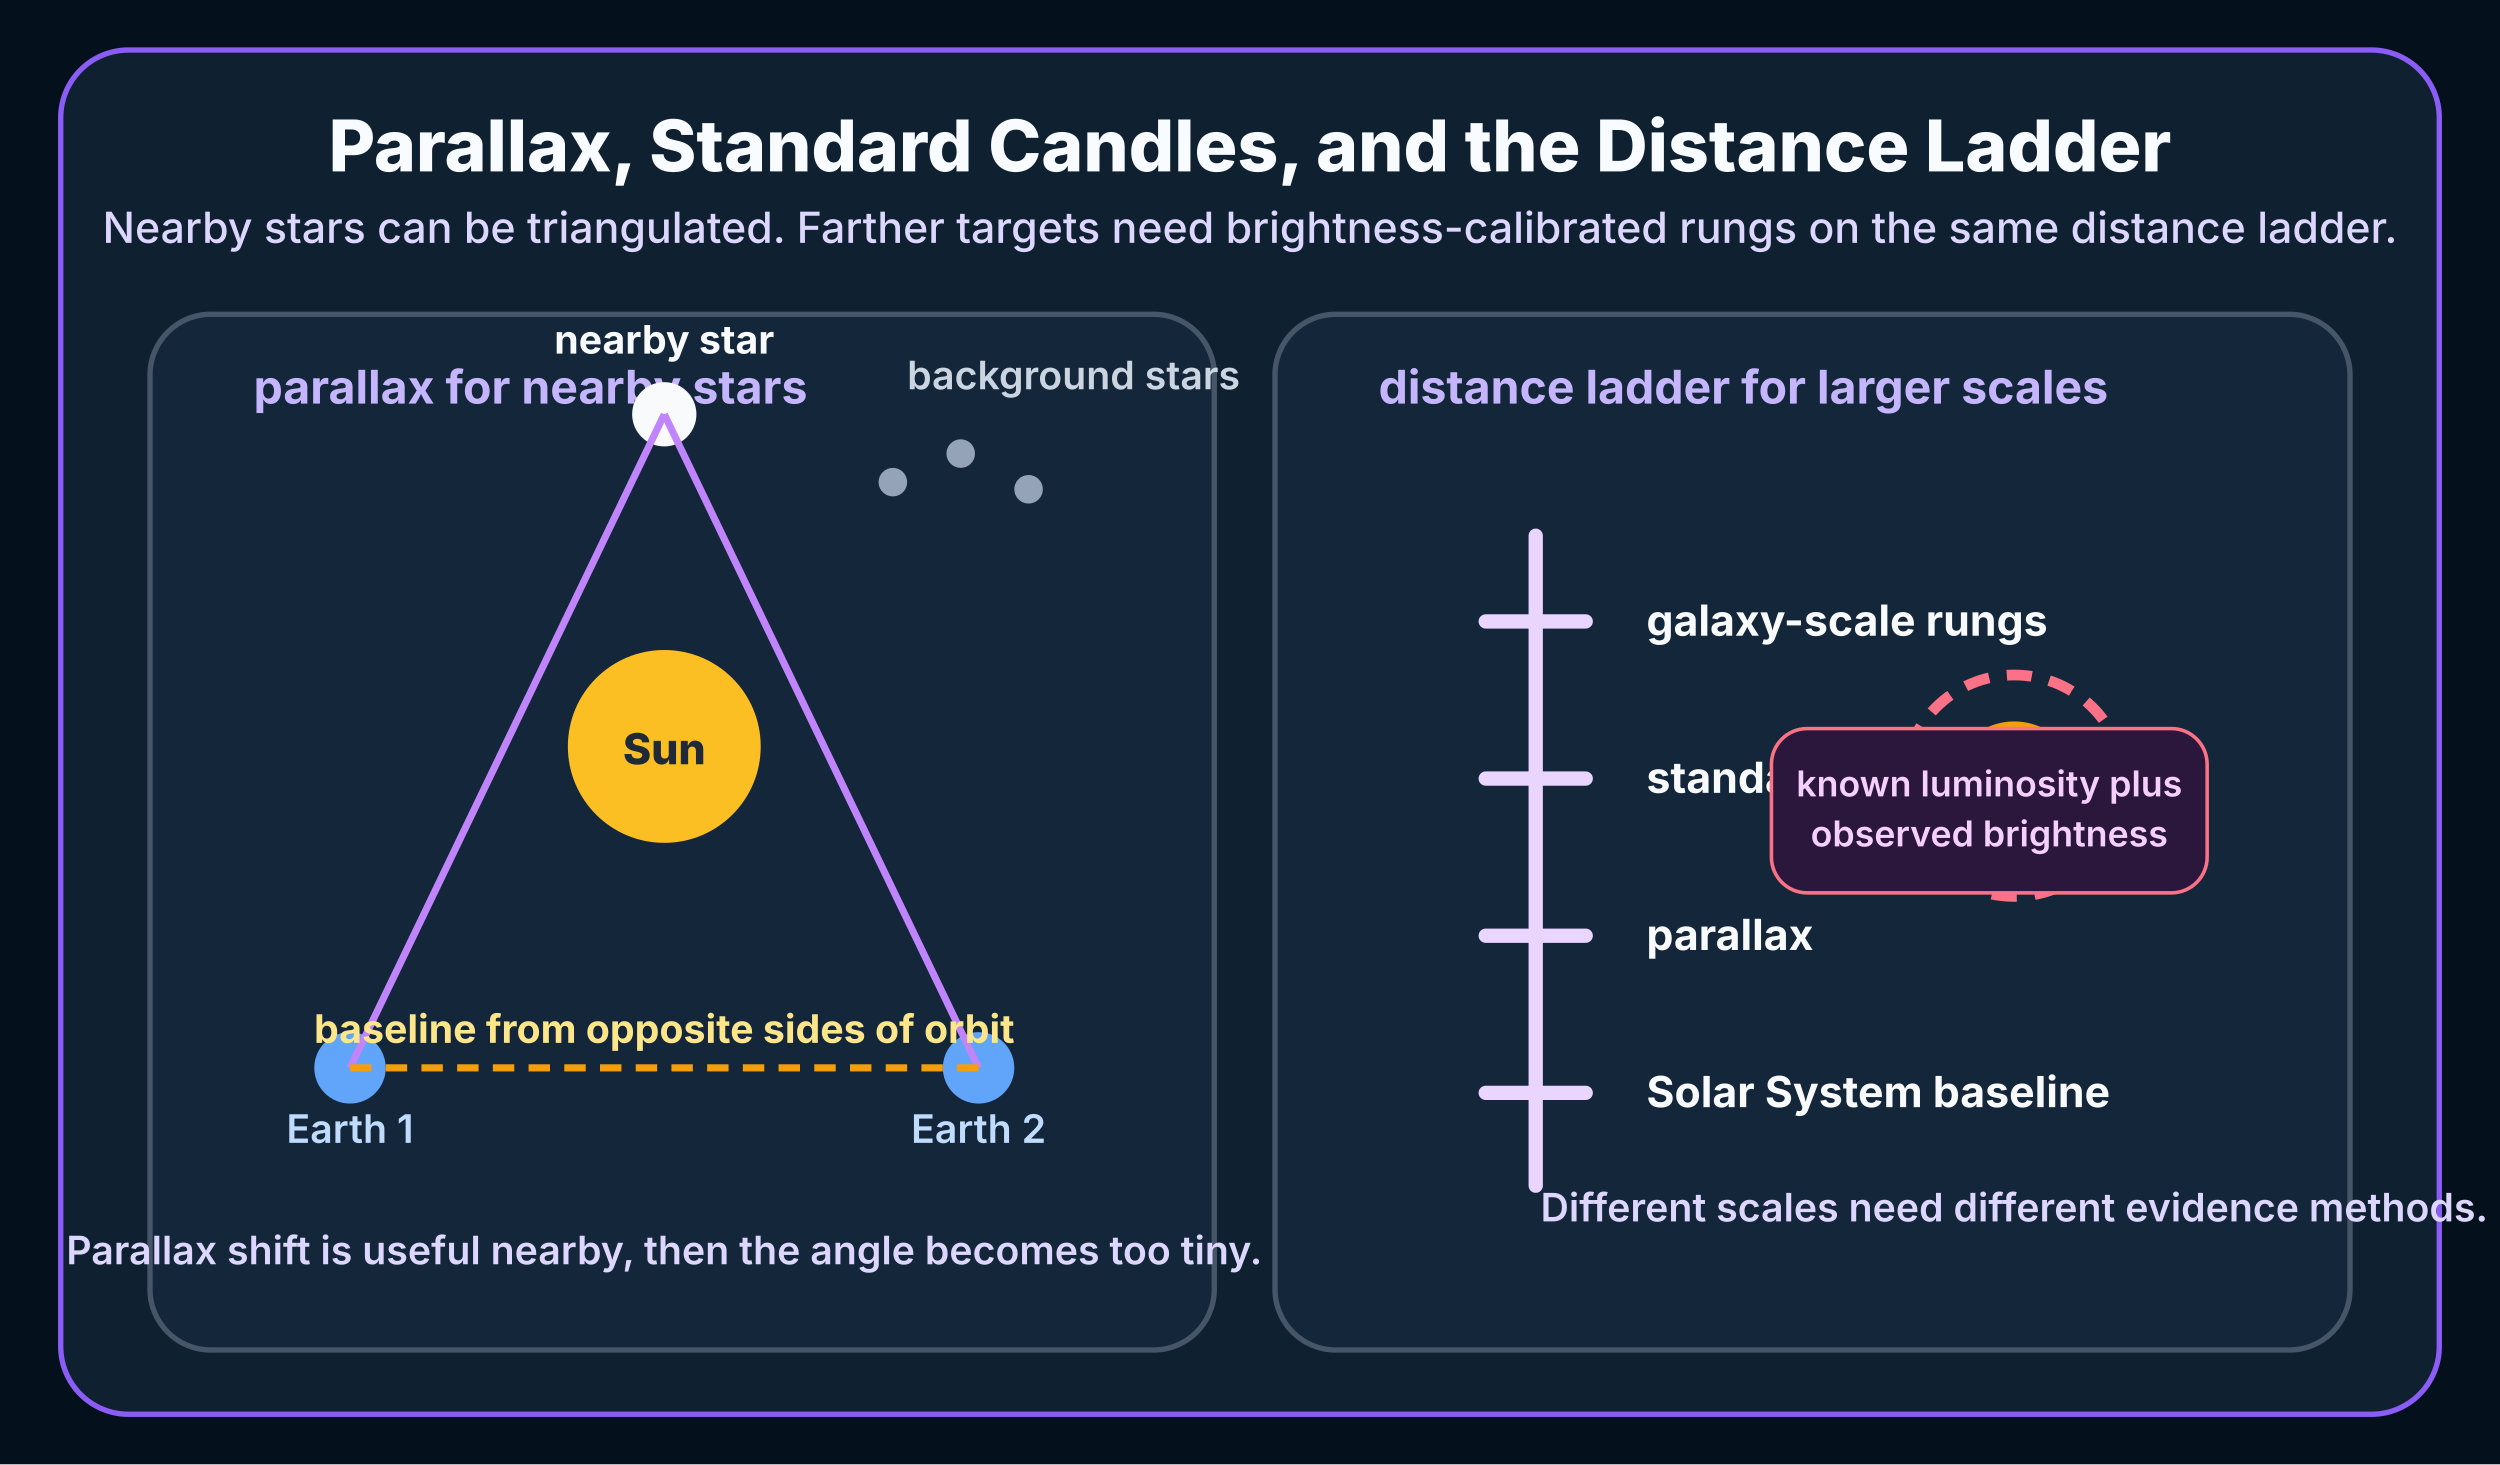
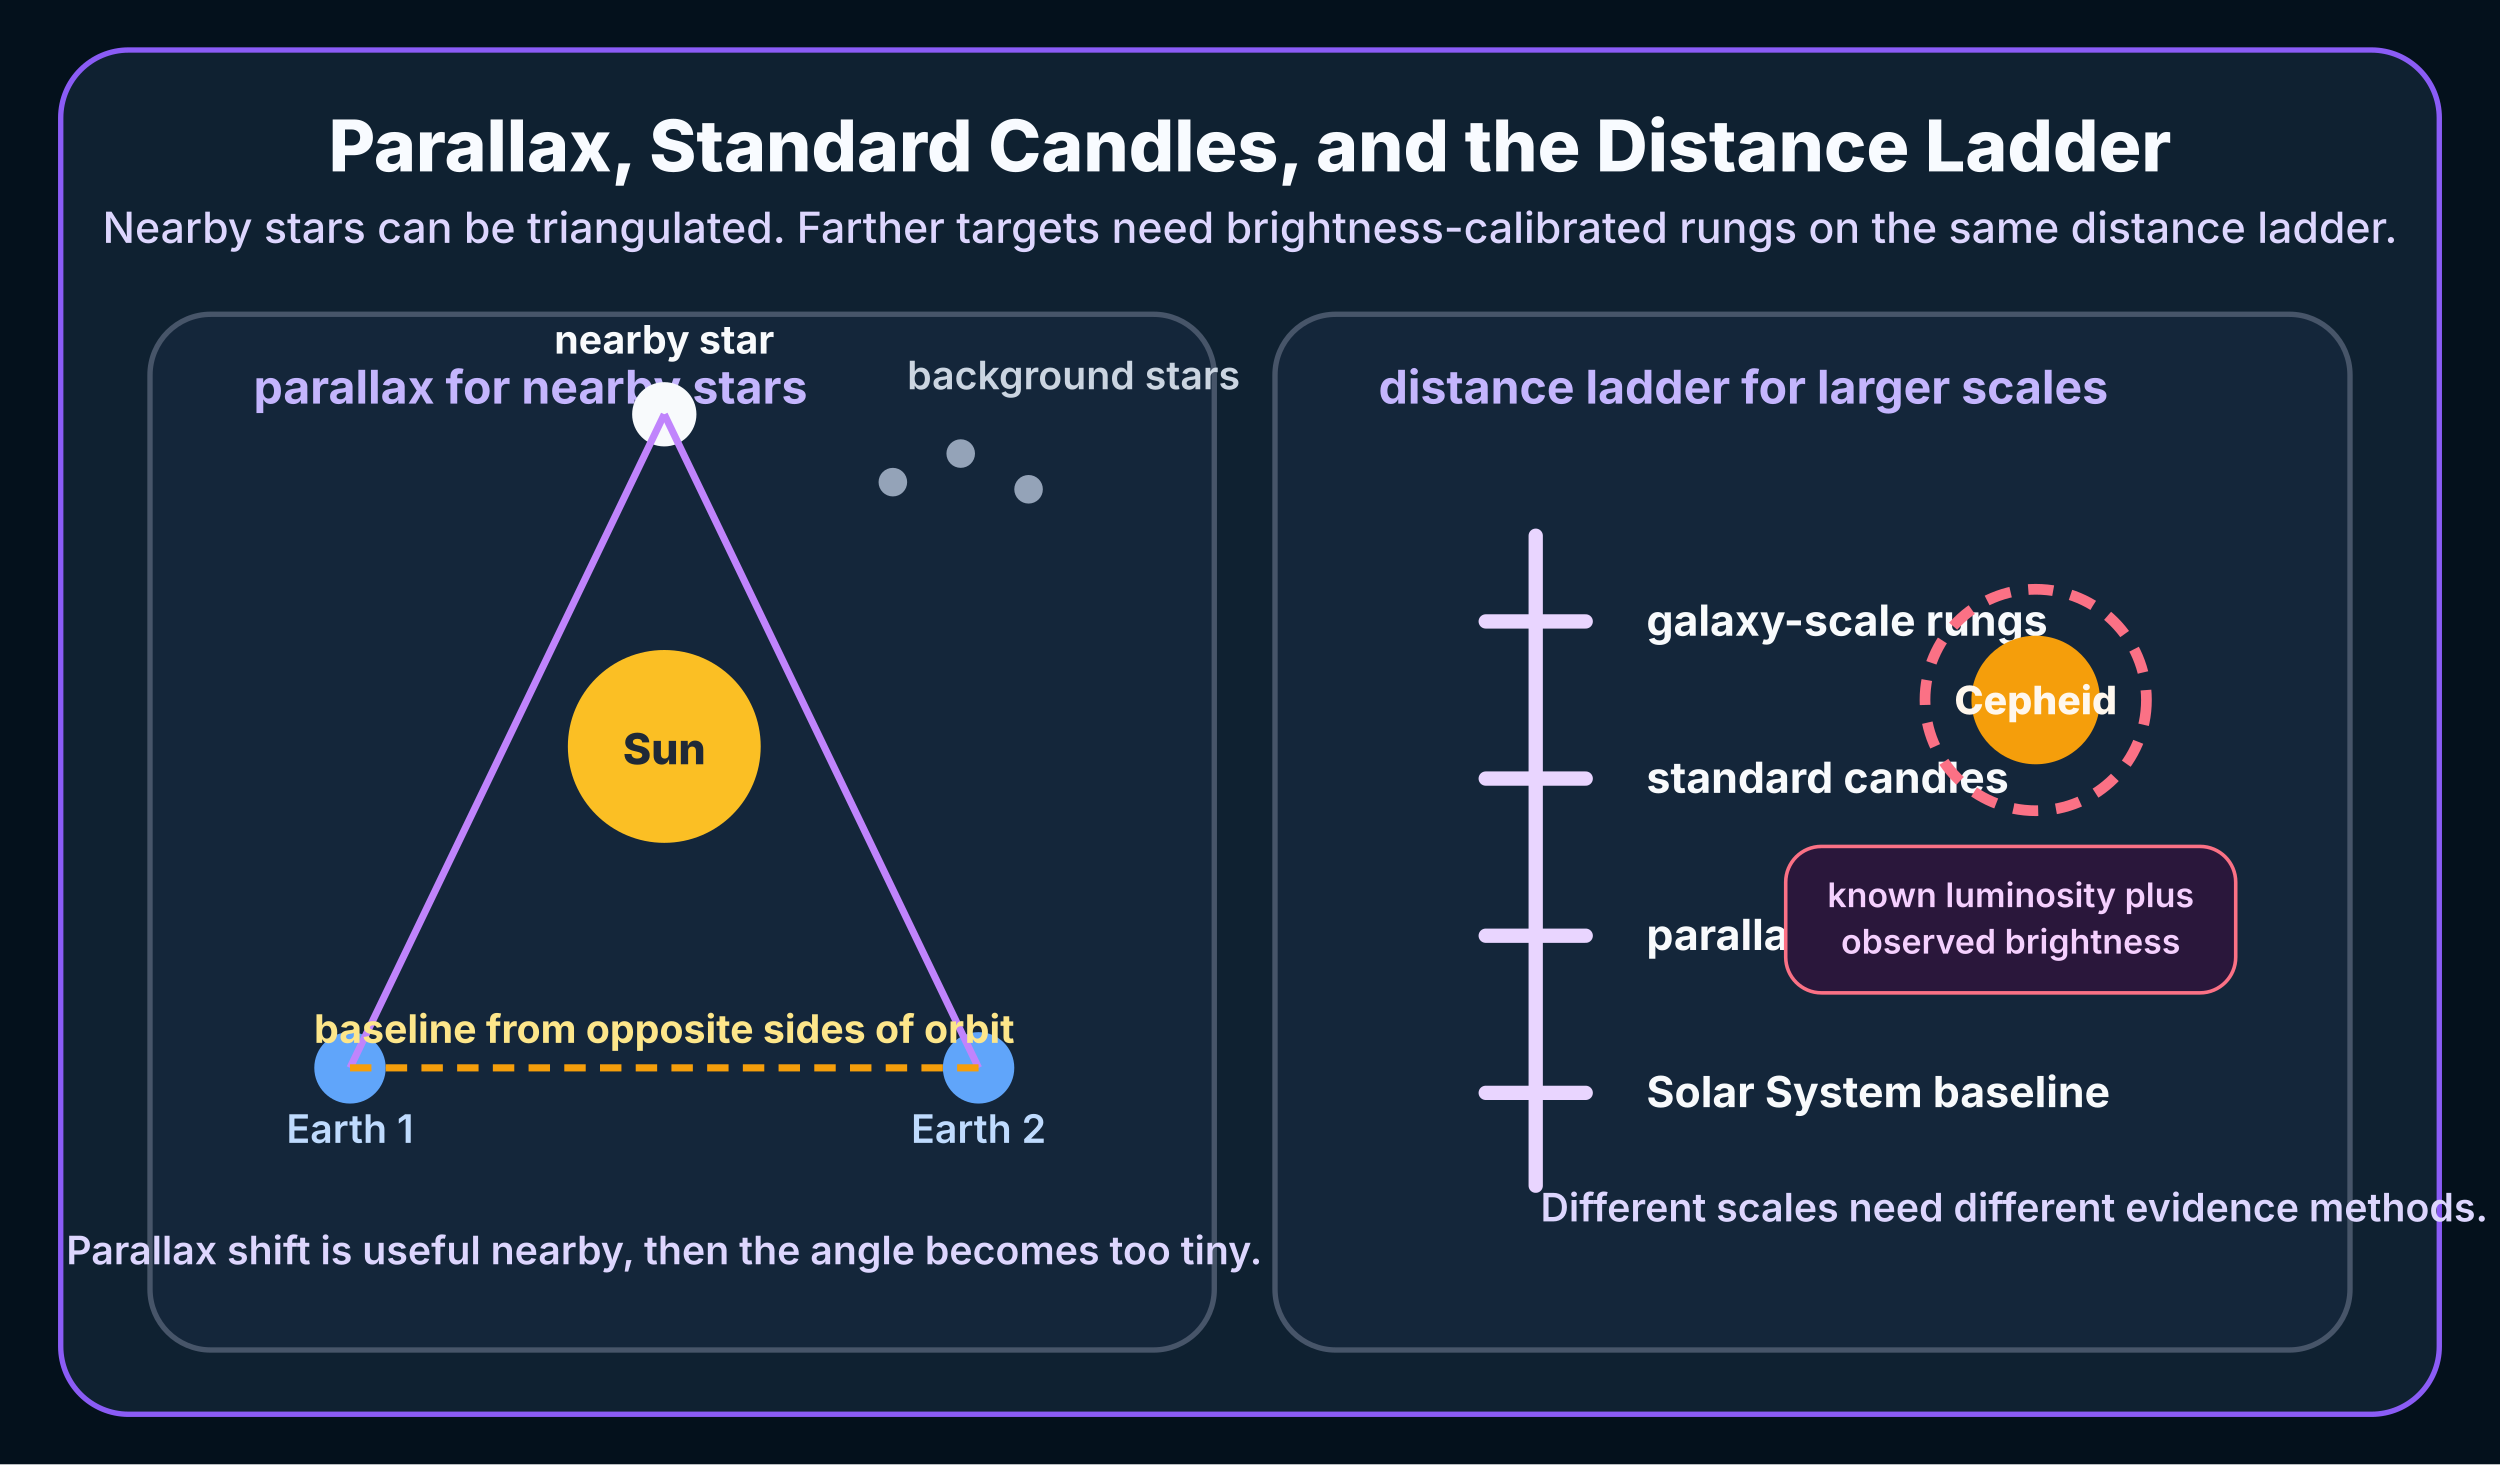
<svg xmlns="http://www.w3.org/2000/svg" width="1400" height="820" viewBox="0 0 1400 820">
  <rect width="1400" height="820" fill="#04111c" />
  <rect x="34" y="28" width="1332" height="764" rx="38" fill="#0f2131" stroke="#8b5cf6" stroke-width="3" />
  <text x="700" y="96" fill="#f8fbff" font-size="40" font-family="Inter, Segoe UI, Arial, sans-serif" font-weight="800" text-anchor="middle">Parallax, Standard Candles, and the Distance Ladder</text>
  <text x="700" y="136" fill="#ddd6fe" font-size="24" font-family="Inter, Segoe UI, Arial, sans-serif" font-weight="500" text-anchor="middle">Nearby stars can be triangulated. Farther targets need brightness-calibrated rungs on the same distance ladder.</text>
  <rect x="84" y="176" width="596" height="580" rx="34" fill="#14263a" stroke="#475569" stroke-width="3" />
  <text x="142" y="226" fill="#c4b5fd" font-size="26" font-family="Inter, Segoe UI, Arial, sans-serif" font-weight="700">parallax for nearby stars</text>
  <circle cx="372" cy="418" r="54" fill="#fbbf24" />
  <text x="372" y="428" fill="#1f2937" font-size="24" font-family="Inter, Segoe UI, Arial, sans-serif" font-weight="800" text-anchor="middle">Sun</text>
  <circle cx="196" cy="598" r="20" fill="#60a5fa" />
  <circle cx="548" cy="598" r="20" fill="#60a5fa" />
  <text x="196" y="640" fill="#bfdbfe" font-size="22" font-family="Inter, Segoe UI, Arial, sans-serif" font-weight="600" text-anchor="middle">Earth 1</text>
  <text x="548" y="640" fill="#bfdbfe" font-size="22" font-family="Inter, Segoe UI, Arial, sans-serif" font-weight="600" text-anchor="middle">Earth 2</text>
  <circle cx="372" cy="232" r="18" fill="#f8fafc" />
  <text x="372" y="198" fill="#f8fafc" font-size="22" font-family="Inter, Segoe UI, Arial, sans-serif" font-weight="700" text-anchor="middle">nearby star</text>
  <line x1="196" y1="598" x2="372" y2="232" stroke="#c084fc" stroke-width="4" />
  <line x1="548" y1="598" x2="372" y2="232" stroke="#c084fc" stroke-width="4" />
  <line x1="196" y1="598" x2="548" y2="598" stroke="#f59e0b" stroke-width="4" stroke-dasharray="12 8" />
  <text x="372" y="584" fill="#fde68a" font-size="22" font-family="Inter, Segoe UI, Arial, sans-serif" font-weight="700" text-anchor="middle">baseline from opposite sides of orbit</text>
  <circle cx="500" cy="270" r="8" fill="#94a3b8" />
  <circle cx="538" cy="254" r="8" fill="#94a3b8" />
  <circle cx="576" cy="274" r="8" fill="#94a3b8" />
  <text x="508" y="218" fill="#cbd5e1" font-size="22" font-family="Inter, Segoe UI, Arial, sans-serif" font-weight="600">background stars</text>
  <text x="372" y="708" fill="#ddd6fe" font-size="22" font-family="Inter, Segoe UI, Arial, sans-serif" font-weight="600" text-anchor="middle">Parallax shift is useful nearby, then the angle becomes too tiny.</text>
  <rect x="714" y="176" width="602" height="580" rx="34" fill="#14263a" stroke="#475569" stroke-width="3" />
  <text x="772" y="226" fill="#c4b5fd" font-size="26" font-family="Inter, Segoe UI, Arial, sans-serif" font-weight="700">distance ladder for larger scales</text>
  <line x1="860" y1="664" x2="860" y2="300" stroke="#e9d5ff" stroke-width="8" stroke-linecap="round" />
  <line x1="832" y1="612" x2="888" y2="612" stroke="#e9d5ff" stroke-width="8" stroke-linecap="round" />
  <line x1="832" y1="524" x2="888" y2="524" stroke="#e9d5ff" stroke-width="8" stroke-linecap="round" />
  <line x1="832" y1="436" x2="888" y2="436" stroke="#e9d5ff" stroke-width="8" stroke-linecap="round" />
  <line x1="832" y1="348" x2="888" y2="348" stroke="#e9d5ff" stroke-width="8" stroke-linecap="round" />
  <text x="922" y="356" fill="#f8fafc" font-size="24" font-family="Inter, Segoe UI, Arial, sans-serif" font-weight="700">galaxy-scale rungs</text>
  <text x="922" y="444" fill="#f8fafc" font-size="24" font-family="Inter, Segoe UI, Arial, sans-serif" font-weight="700">standard candles</text>
  <text x="922" y="532" fill="#f8fafc" font-size="24" font-family="Inter, Segoe UI, Arial, sans-serif" font-weight="700">parallax</text>
  <text x="922" y="620" fill="#f8fafc" font-size="24" font-family="Inter, Segoe UI, Arial, sans-serif" font-weight="700">Solar System baseline</text>
-   <circle cx="1128" cy="440" r="36" fill="#f59e0b" />
-   <circle cx="1128" cy="440" r="62" fill="none" stroke="#fb7185" stroke-width="6" stroke-dasharray="14 10" />
-   <text x="1128" y="448" fill="#fff7ed" font-size="22" font-family="Inter, Segoe UI, Arial, sans-serif" font-weight="800" text-anchor="middle">Cepheid</text>
-   <rect x="992" y="408" width="244" height="92" rx="20" fill="#2a173b" stroke="#fb7185" stroke-width="2" />
-   <text x="1114" y="446" fill="#f5d0fe" font-size="20" font-family="Inter, Segoe UI, Arial, sans-serif" font-weight="600" text-anchor="middle">known luminosity plus</text>
-   <text x="1114" y="474" fill="#f5d0fe" font-size="20" font-family="Inter, Segoe UI, Arial, sans-serif" font-weight="600" text-anchor="middle">observed brightness</text>
+   <circle cx="1140" cy="392" r="36" fill="#f59e0b" />
+   <circle cx="1140" cy="392" r="62" fill="none" stroke="#fb7185" stroke-width="6" stroke-dasharray="14 10" />
+   <text x="1140" y="400" fill="#fff7ed" font-size="22" font-family="Inter, Segoe UI, Arial, sans-serif" font-weight="800" text-anchor="middle">Cepheid</text>
+   <rect x="1000" y="474" width="252" height="82" rx="20" fill="#2a173b" stroke="#fb7185" stroke-width="2" />
+   <text x="1126" y="508" fill="#f5d0fe" font-size="19" font-family="Inter, Segoe UI, Arial, sans-serif" font-weight="600" text-anchor="middle">known luminosity plus</text>
+   <text x="1126" y="534" fill="#f5d0fe" font-size="19" font-family="Inter, Segoe UI, Arial, sans-serif" font-weight="600" text-anchor="middle">observed brightness</text>
  <text x="1128" y="684" fill="#ddd6fe" font-size="22" font-family="Inter, Segoe UI, Arial, sans-serif" font-weight="600" text-anchor="middle">Different scales need different evidence methods.</text>
</svg>
